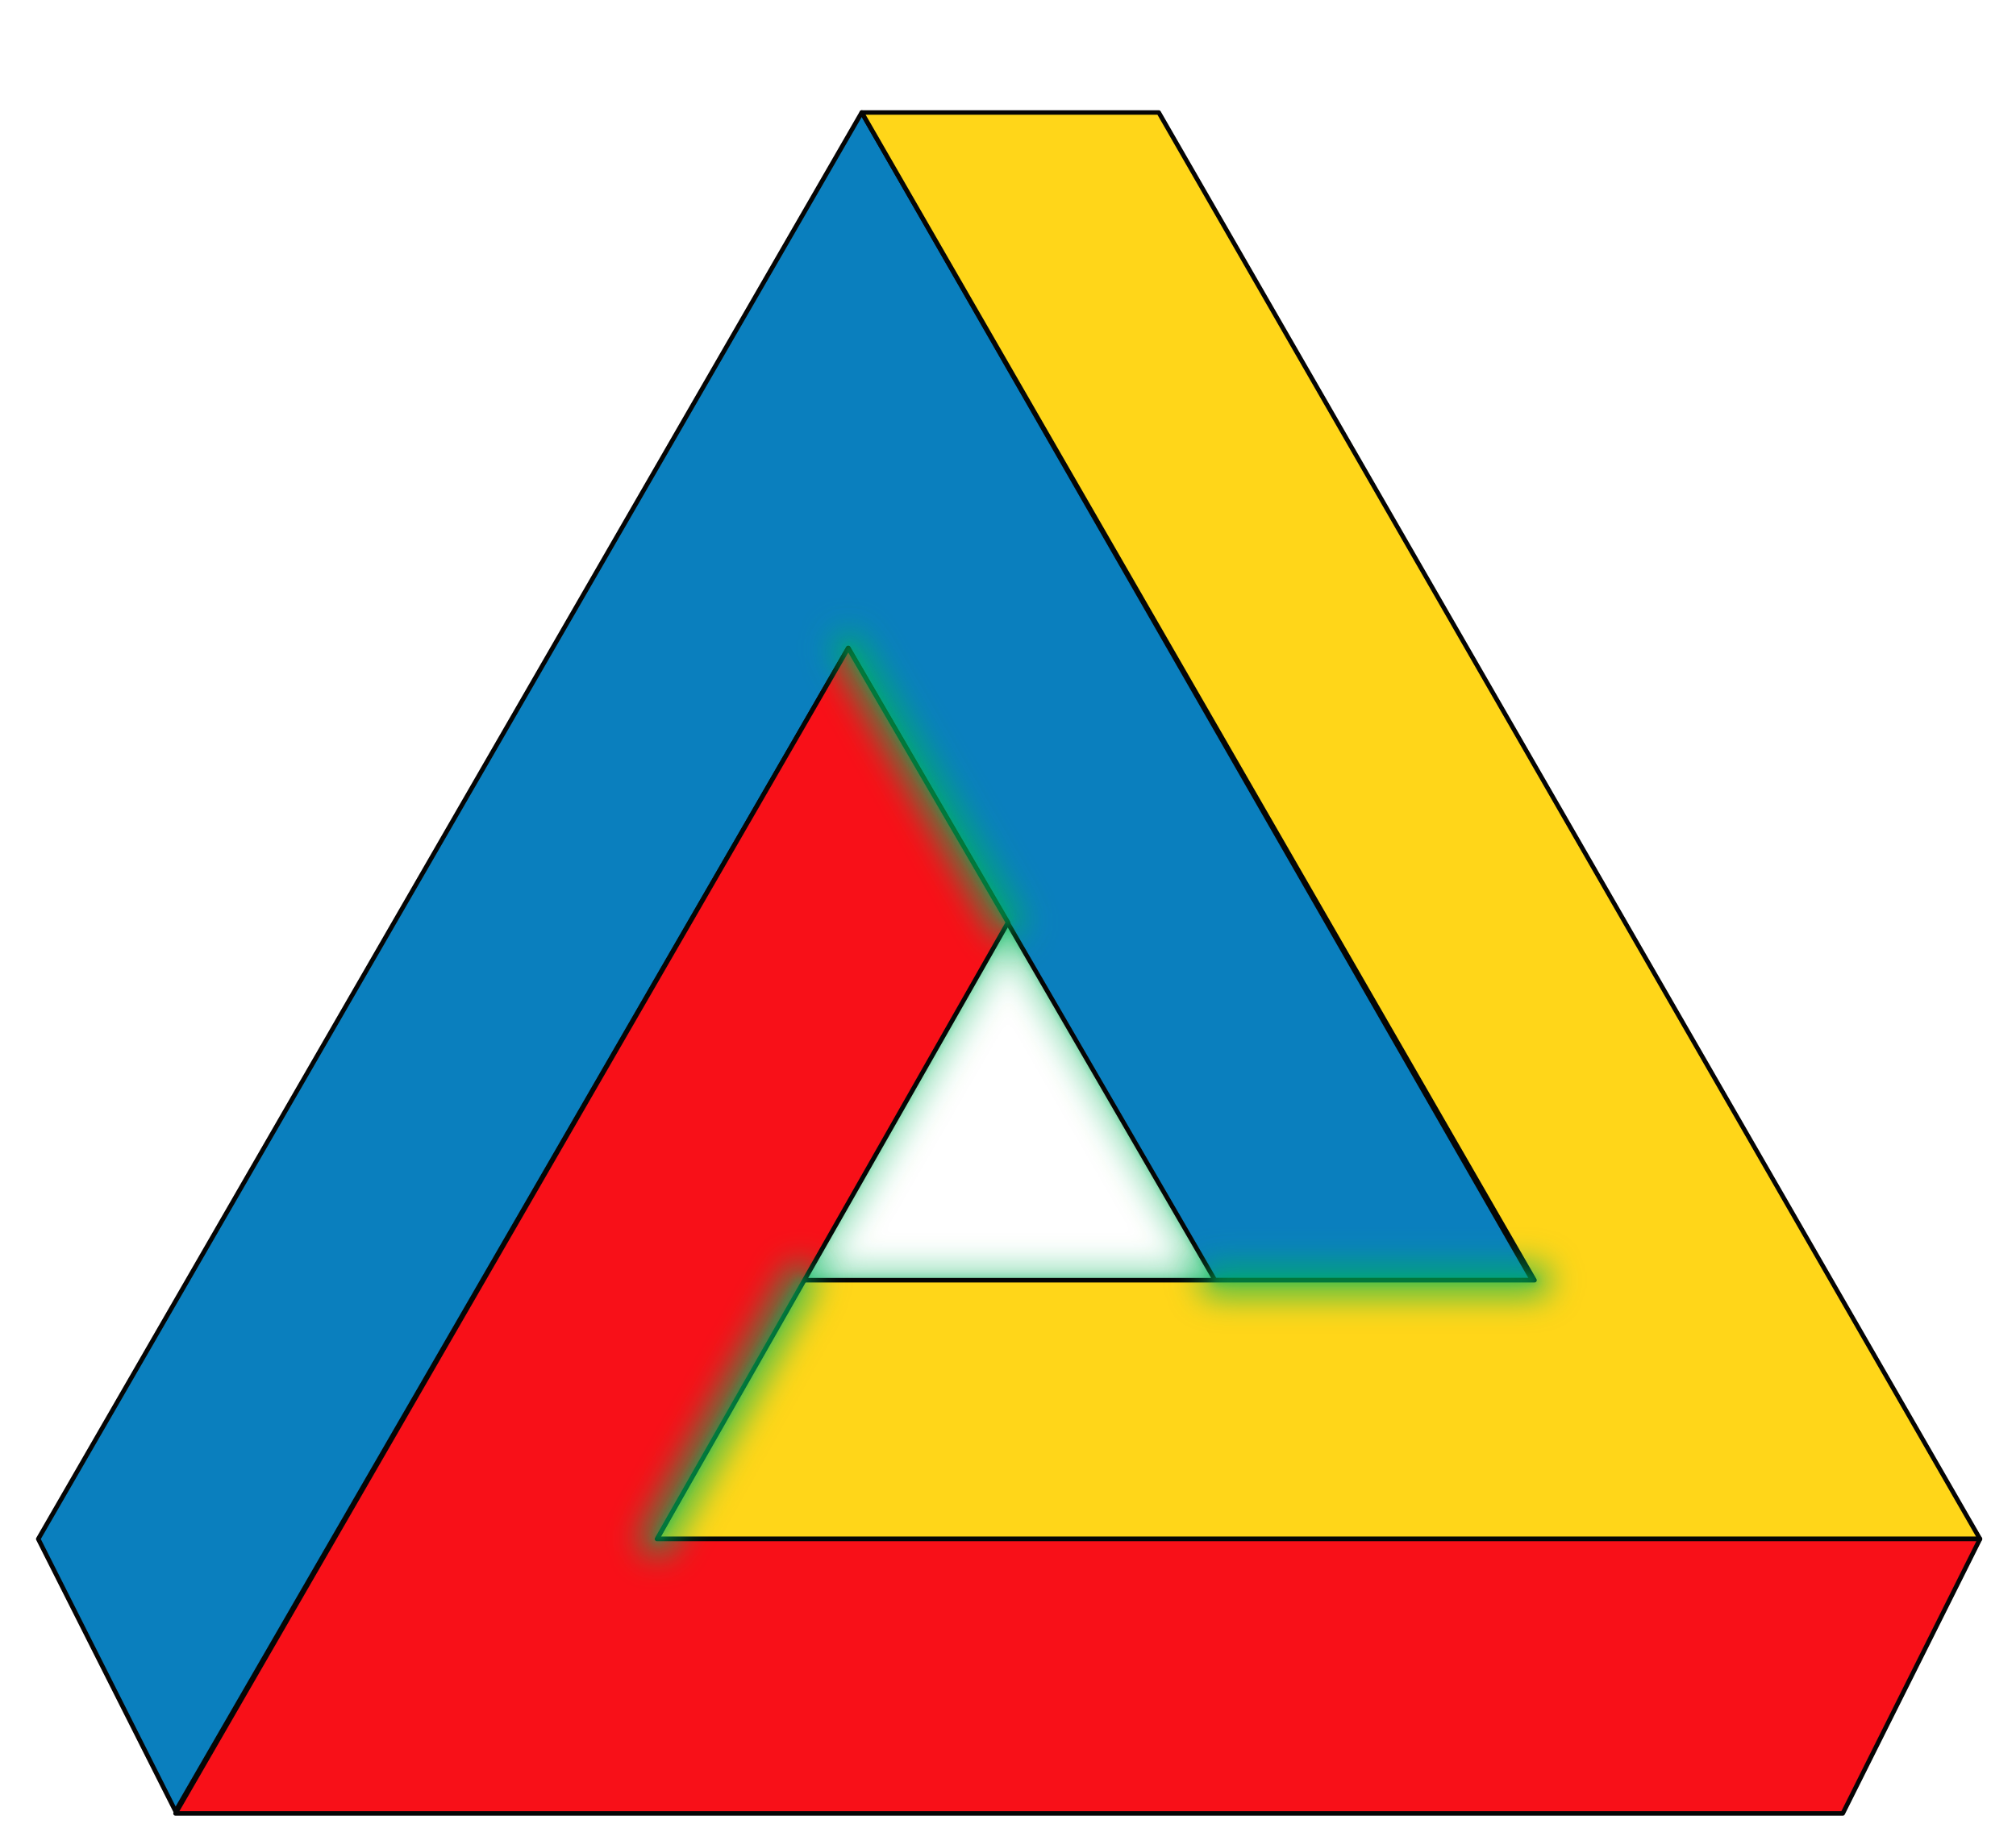
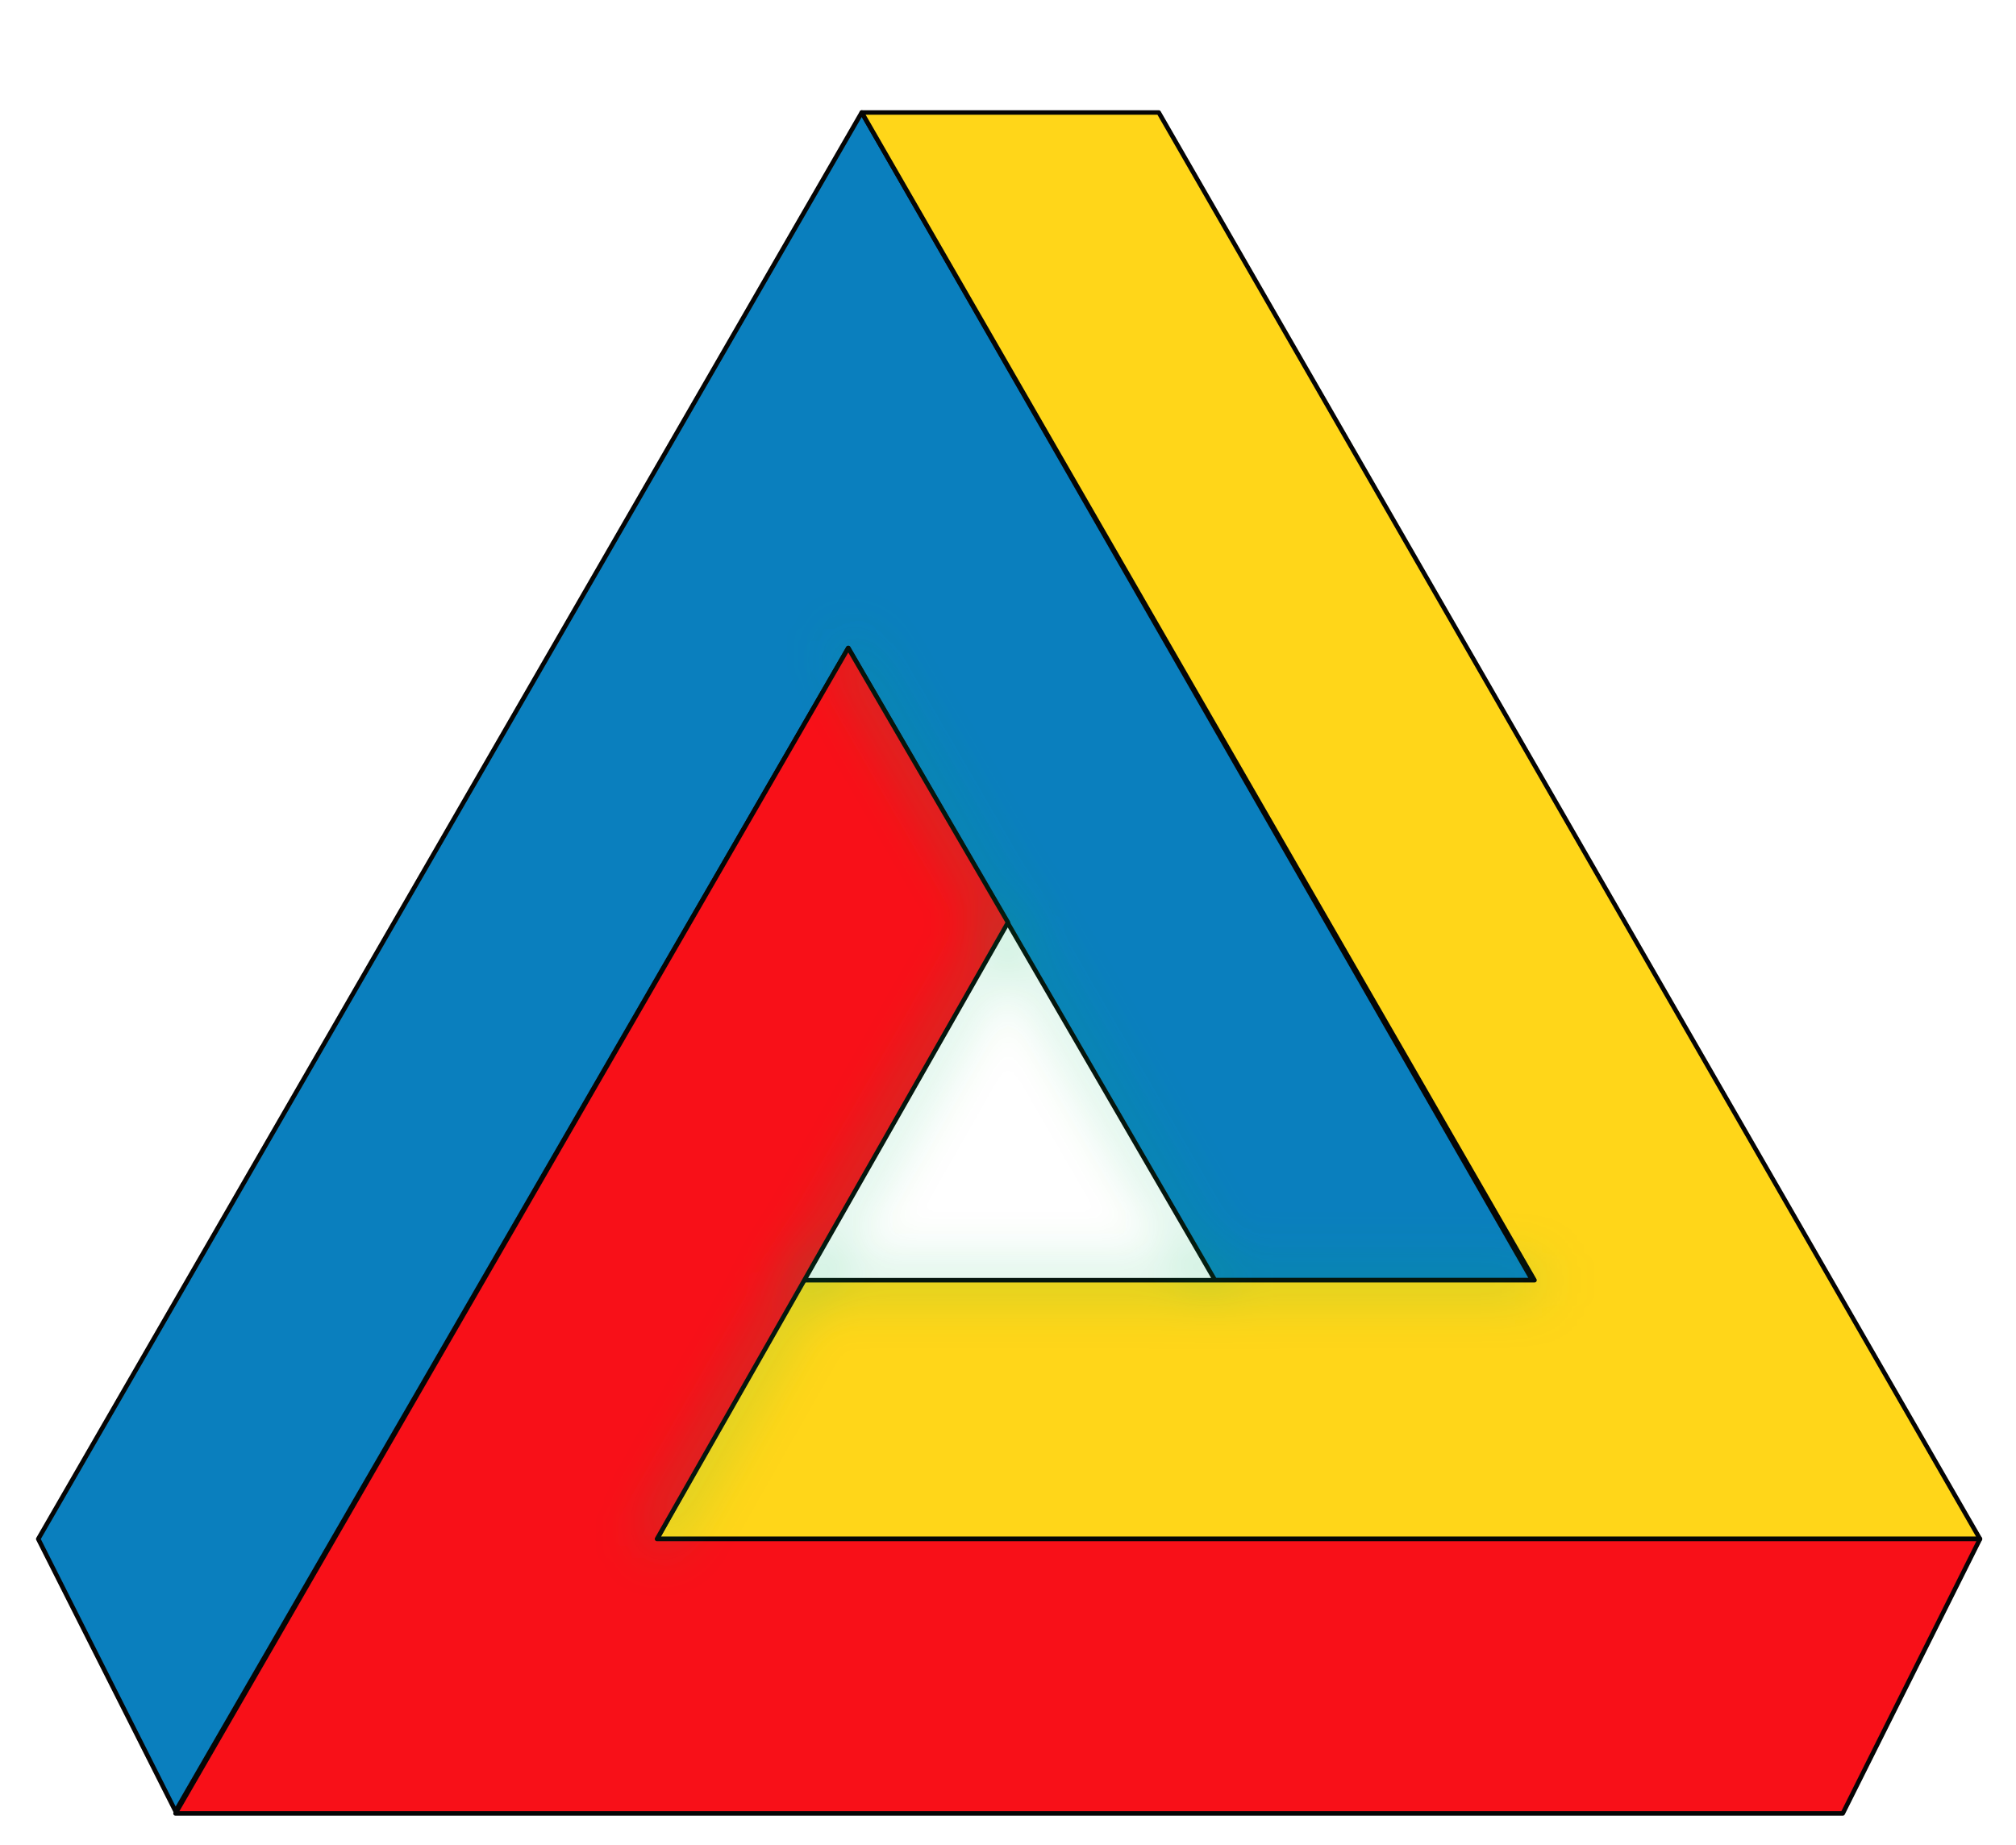
<svg xmlns="http://www.w3.org/2000/svg" viewBox="0 0 896 820" role="img" aria-labelledby="title desc">
  <defs>
-     <clipPath id="inner-void">
-       <path d="M 448 410 L 540 569 L 356 569 Z" />
-     </clipPath>
-     <filter id="soft-glow" x="-80%" y="-80%" width="260%" height="260%">
-       <feGaussianBlur stdDeviation="7" />
-     </filter>
-     <filter id="edge-glow" x="-80%" y="-80%" width="260%" height="260%">
-       <feGaussianBlur stdDeviation="2" />
+     <filter id="soft-glow" x="-100%" y="-100%" width="300%" height="300%">
+       <feGaussianBlur stdDeviation="12" />
    </filter>
    <style>
      .face { stroke: #050505; stroke-width: 2; stroke-linejoin: round; }
      
    </style>
  </defs>
-   <g id="inner-edge-glow" class="cycle-glow" clip-path="url(#inner-void)" fill="none" stroke="#00B559" stroke-linecap="round">
-     <g stroke-width="10" stroke-opacity="0.55" filter="url(#soft-glow)">
-       <path d="M 448 410 L 356 569" />
-       <path d="M 448 410 L 540 569" />
-       <path d="M 356 569 L 540 569" />
-     </g>
-     <g stroke-width="3" stroke-opacity="0.45" filter="url(#edge-glow)">
-       <path d="M 448 410 L 356 569" />
-       <path d="M 448 410 L 540 569" />
-       <path d="M 356 569 L 540 569" />
-     </g>
-   </g>
  <path id="left" class="face cycle-left" fill="#0A7FBE" d="M 383 50 L 681 569 L 540 569 L 377 288 L 78 805 L 17 684 Z" />
  <path id="right" class="face cycle-right" fill="#FFD619" d="M 383 50 L 515 50 L 880 684 L 292 684 L 356 569 L 682 569 Z" />
  <path id="base" class="face cycle-base" fill="#F81018" d="M 377 288 L 448 410 L 292 684 L 880 684 L 819 806 L 78 806 Z" />
-   <g id="extended-edge-glow" class="cycle-glow" fill="none" stroke="#00B559" stroke-linecap="round">
-     <g stroke-width="15" stroke-opacity="0.70" filter="url(#soft-glow)">
-       <path d="M 356 569 L 292 684" />
-       <path d="M 377 288 L 448 410" />
-       <path d="M 540 569 L 682 569" />
-     </g>
-     <g stroke-width="3" stroke-opacity="0.52" filter="url(#edge-glow)">
-       <path d="M 356 569 L 292 684" />
-       <path d="M 377 288 L 448 410" />
-       <path d="M 540 569 L 682 569" />
-     </g>
+   <g id="hidden-face-glow" class="cycle-glow" fill="none" stroke="#00B559" stroke-linecap="round" stroke-width="7" stroke-opacity="0.40" filter="url(#soft-glow)">
+     <path d="M 448 410 L 292 684" />
+     <path d="M 377 288 L 540 569" />
+     <path d="M 356 569 L 682 569" />
  </g>
</svg>
